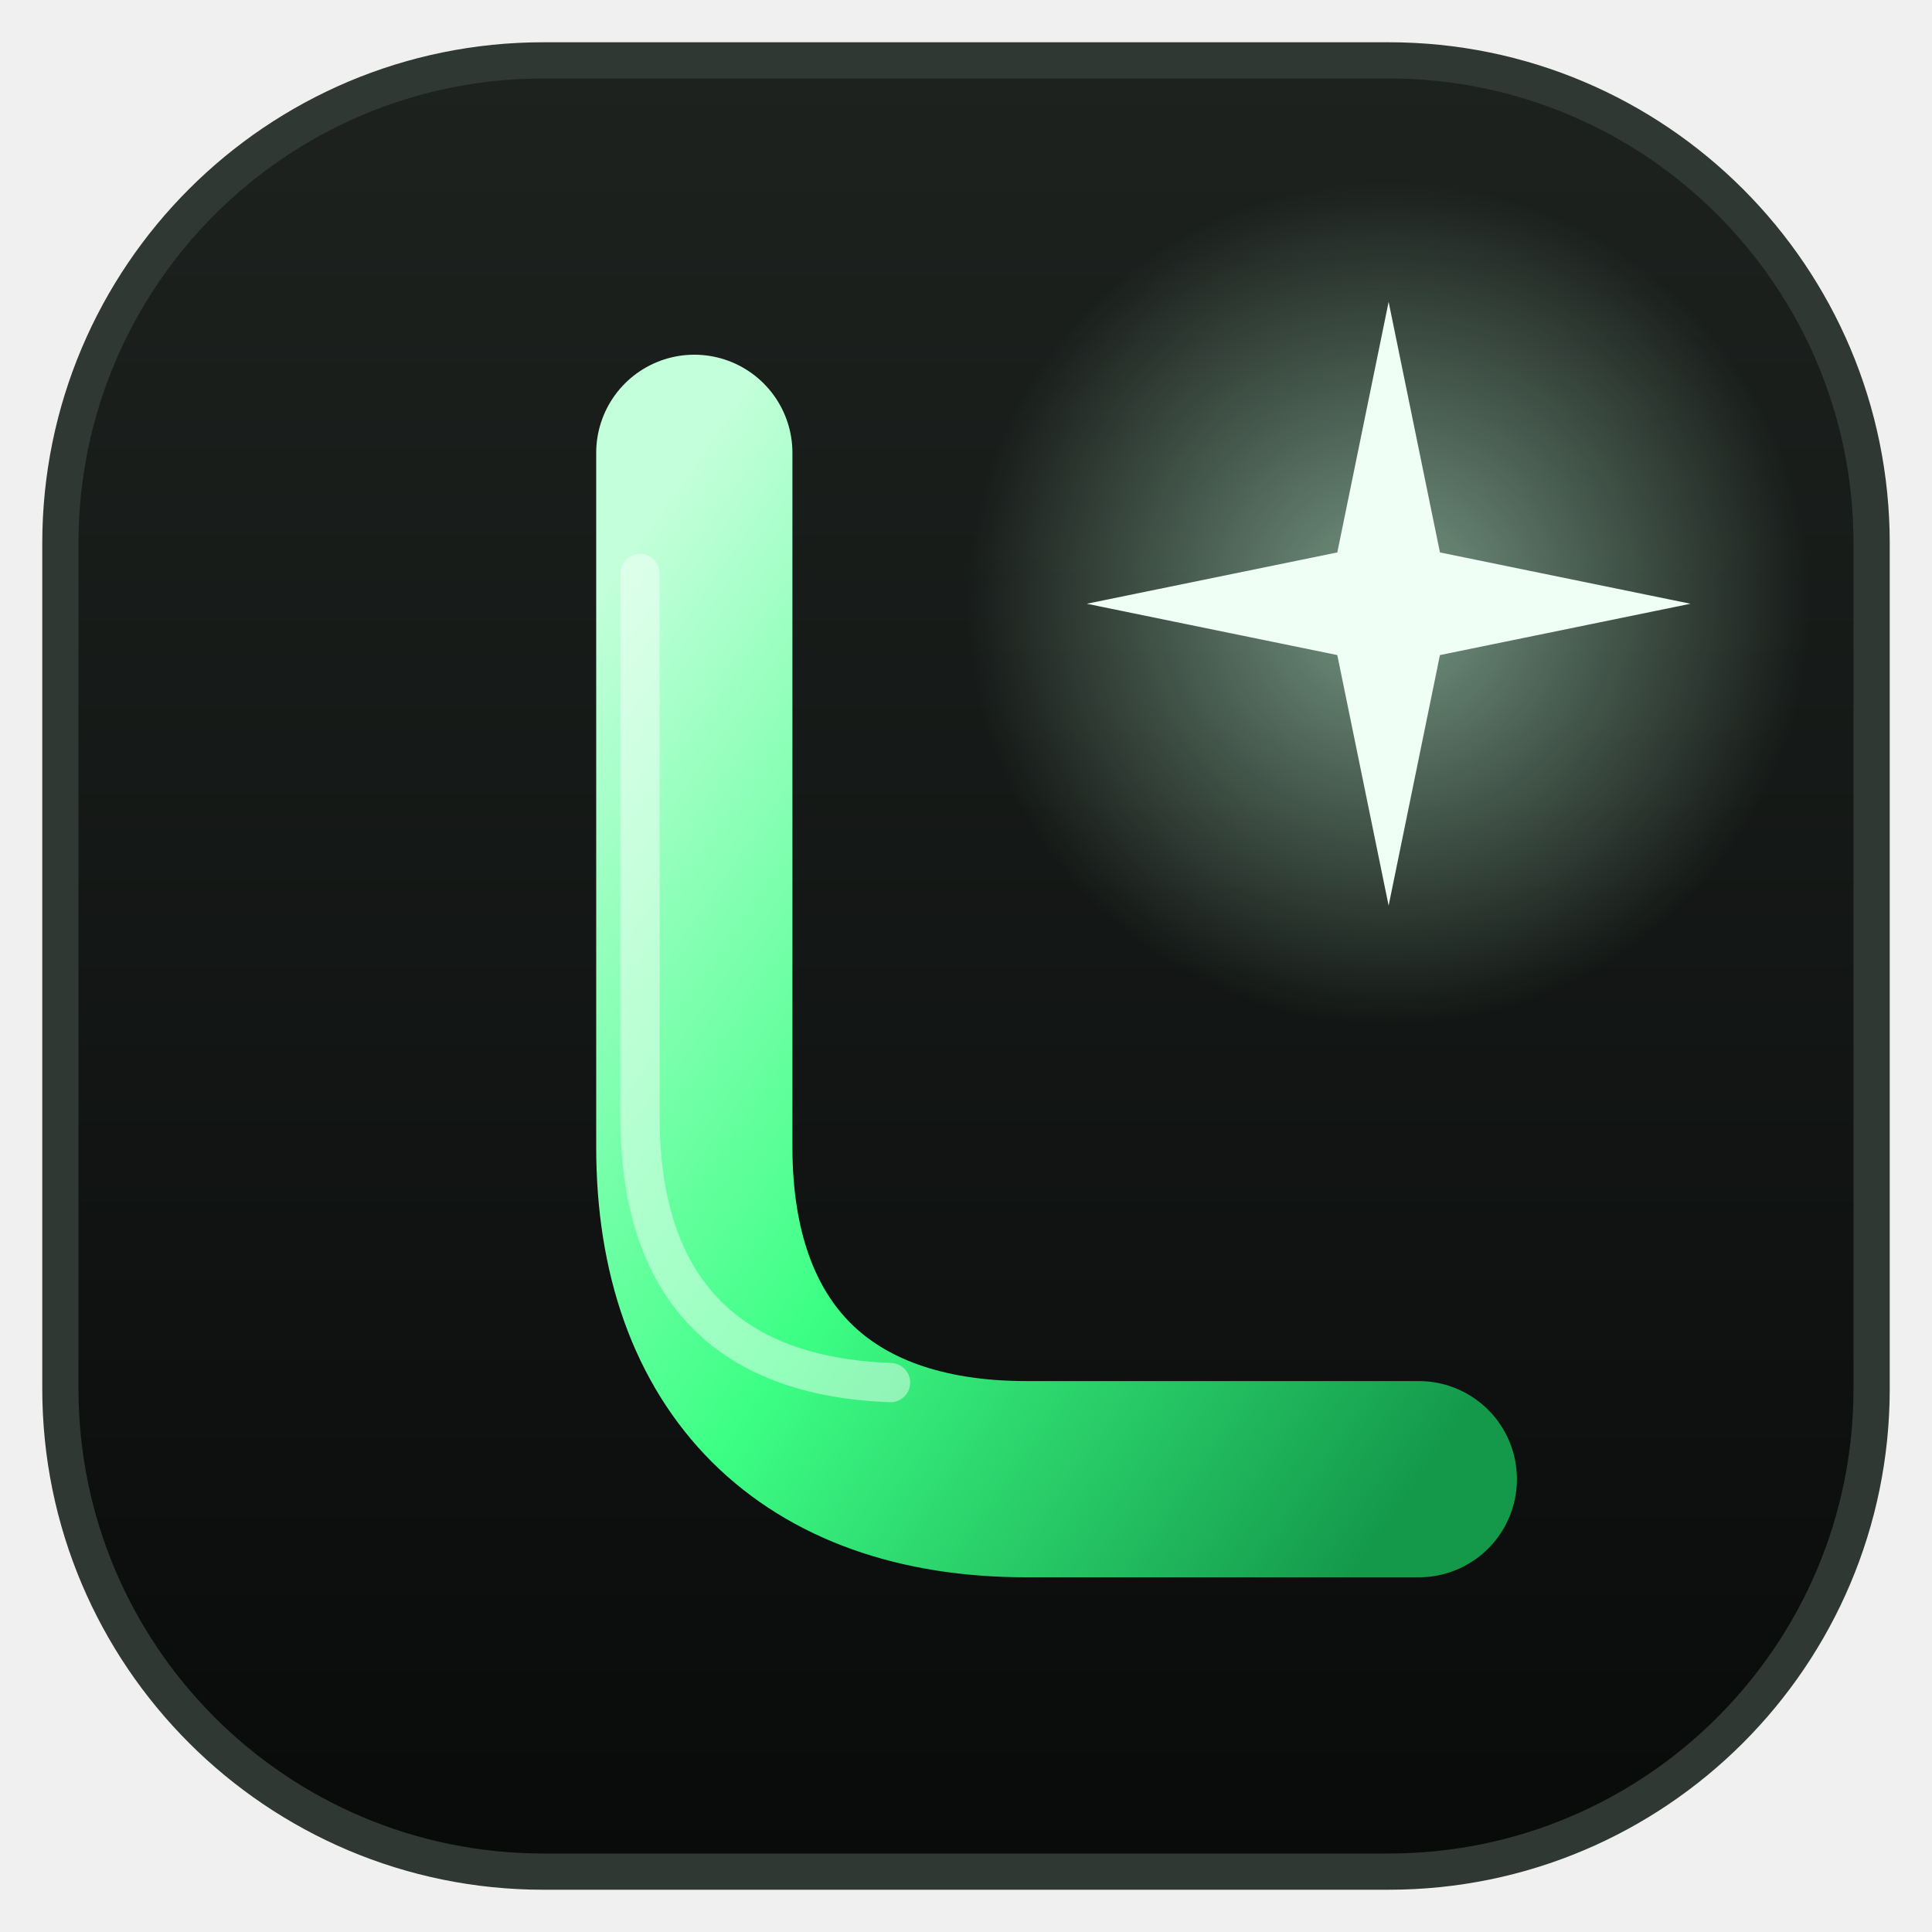
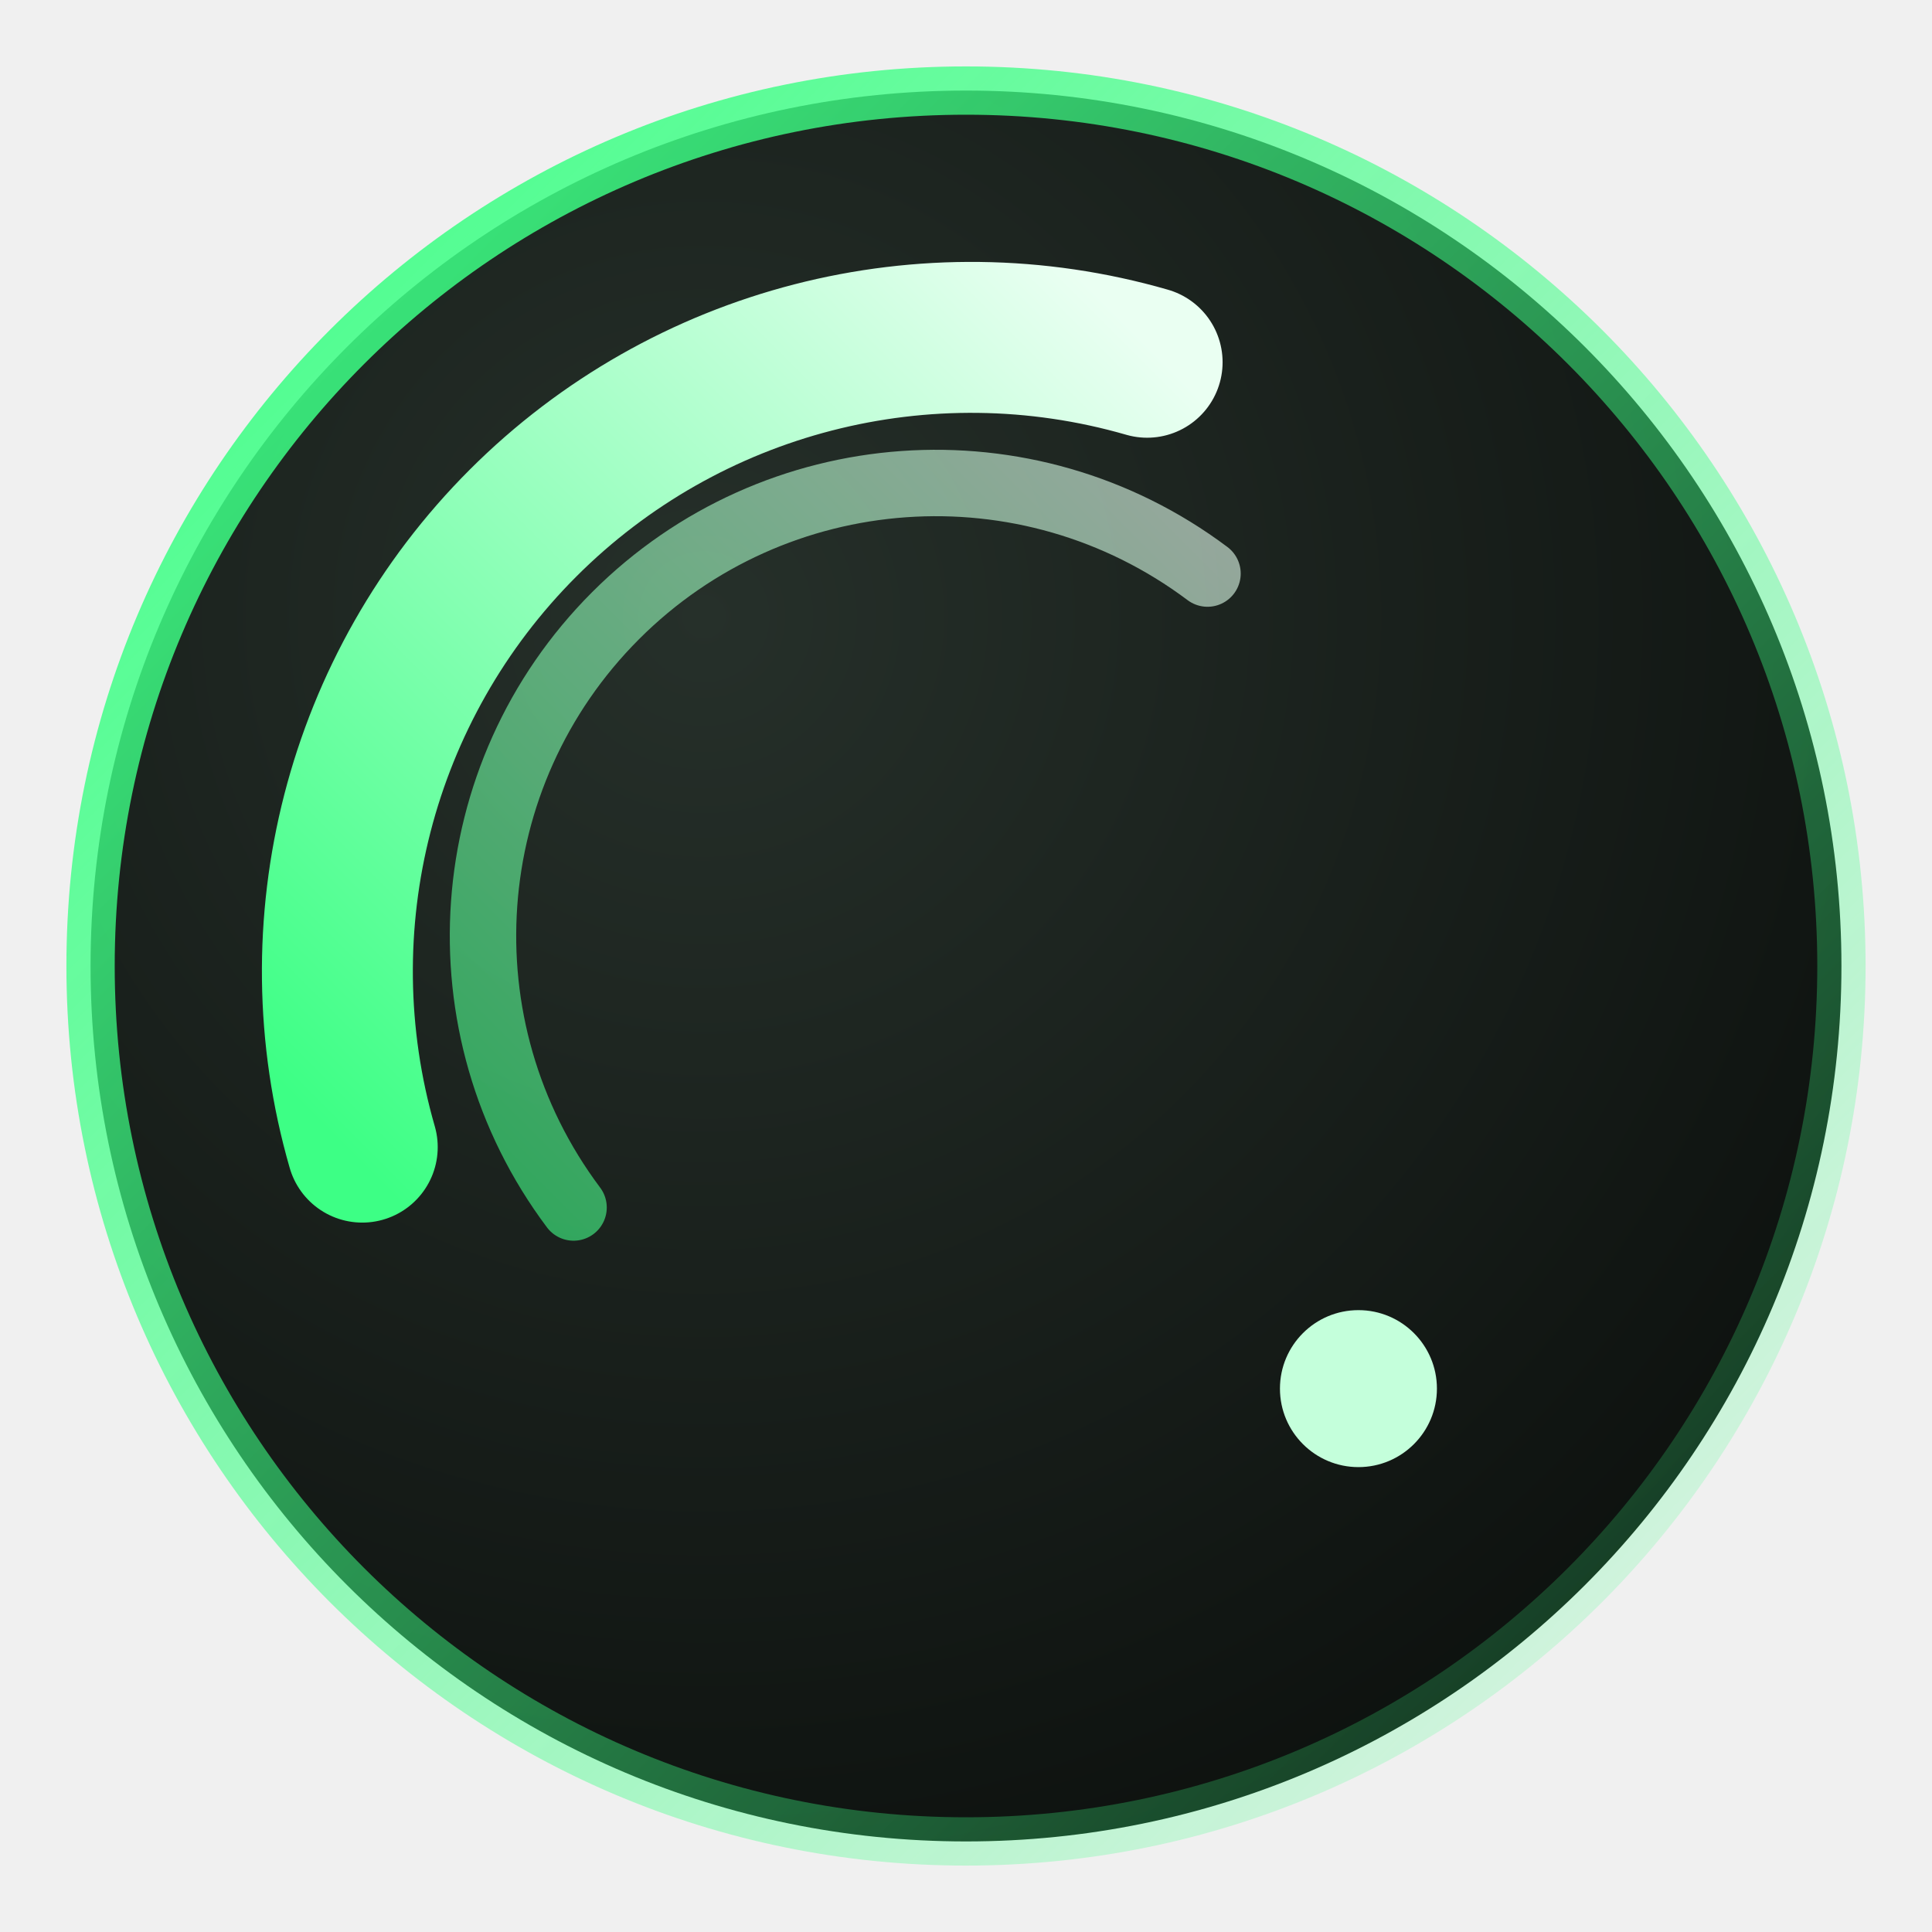
<svg xmlns="http://www.w3.org/2000/svg" viewBox="0 0 64 64" width="256" height="256" role="img" aria-label="Lustre">
  <defs>
-     <linearGradient id="t" x1="0" y1="0" x2="0" y2="1">
-       <stop offset="0" stop-color="#1d221f" />
-       <stop offset="1" stop-color="#090b0a" />
+     <radialGradient id="lo" cx=".35" cy=".3" r=".9">
+       <stop offset="0" stop-color="#26302a" />
+       <stop offset="1" stop-color="#090c0a" />
+     </radialGradient>
+     <linearGradient id="lr" x1="0" y1="0" x2="1" y2="1">
+       <stop offset="0" stop-color="#3dff85" />
+       <stop offset="1" stop-color="#3dff85" stop-opacity=".06" />
    </linearGradient>
-     <linearGradient id="g" x1="0" y1="0" x2="1" y2="1">
-       <stop offset="0" stop-color="#c4ffdb" />
-       <stop offset=".5" stop-color="#3dff85" />
-       <stop offset="1" stop-color="#14994b" />
+     <linearGradient id="la" x1="0" y1="1" x2="1" y2="0">
+       <stop offset="0" stop-color="#3dff85" />
+       <stop offset="1" stop-color="#eafff2" />
    </linearGradient>
-     <radialGradient id="h" cx=".5" cy=".5" r=".5">
-       <stop offset="0" stop-color="#c4ffdb" stop-opacity=".55" />
-       <stop offset="1" stop-color="#c4ffdb" stop-opacity="0" />
-     </radialGradient>
  </defs>
-   <rect x="2" y="2" width="60" height="60" rx="16" fill="url(#t)" stroke="#2f3833" stroke-width="1.2" />
-   <path d="M23 15V38C23 45 27 49 34 49H47" fill="none" stroke="url(#g)" stroke-width="6.5" stroke-linecap="round" stroke-linejoin="round" />
-   <path d="M21.2 19V37C21.2 42.6 24 45.6 29.5 45.8" fill="none" stroke="#fff" stroke-opacity=".45" stroke-width="1.3" stroke-linecap="round" />
-   <circle cx="46" cy="20" r="14" fill="url(#h)" />
-   <path d="M46 10L47.7 18.3L56 20L47.7 21.7L46 30L44.3 21.7L36 20L44.3 18.3Z" fill="#f0fff6" />
+   <circle cx="32" cy="32" r="29" fill="url(#lo)" stroke="url(#lr)" stroke-width="1.6" />
+   <path d="M12 38A21 21 0 0 1 38 12" fill="none" stroke="url(#la)" stroke-width="5" stroke-linecap="round" />
+   <path d="M19 40A15 15 0 0 1 40 19" fill="none" stroke="url(#la)" stroke-opacity=".6" stroke-width="2.2" stroke-linecap="round" />
+   <circle cx="45" cy="46" r="2.6" fill="#c4ffdb" />
</svg>
